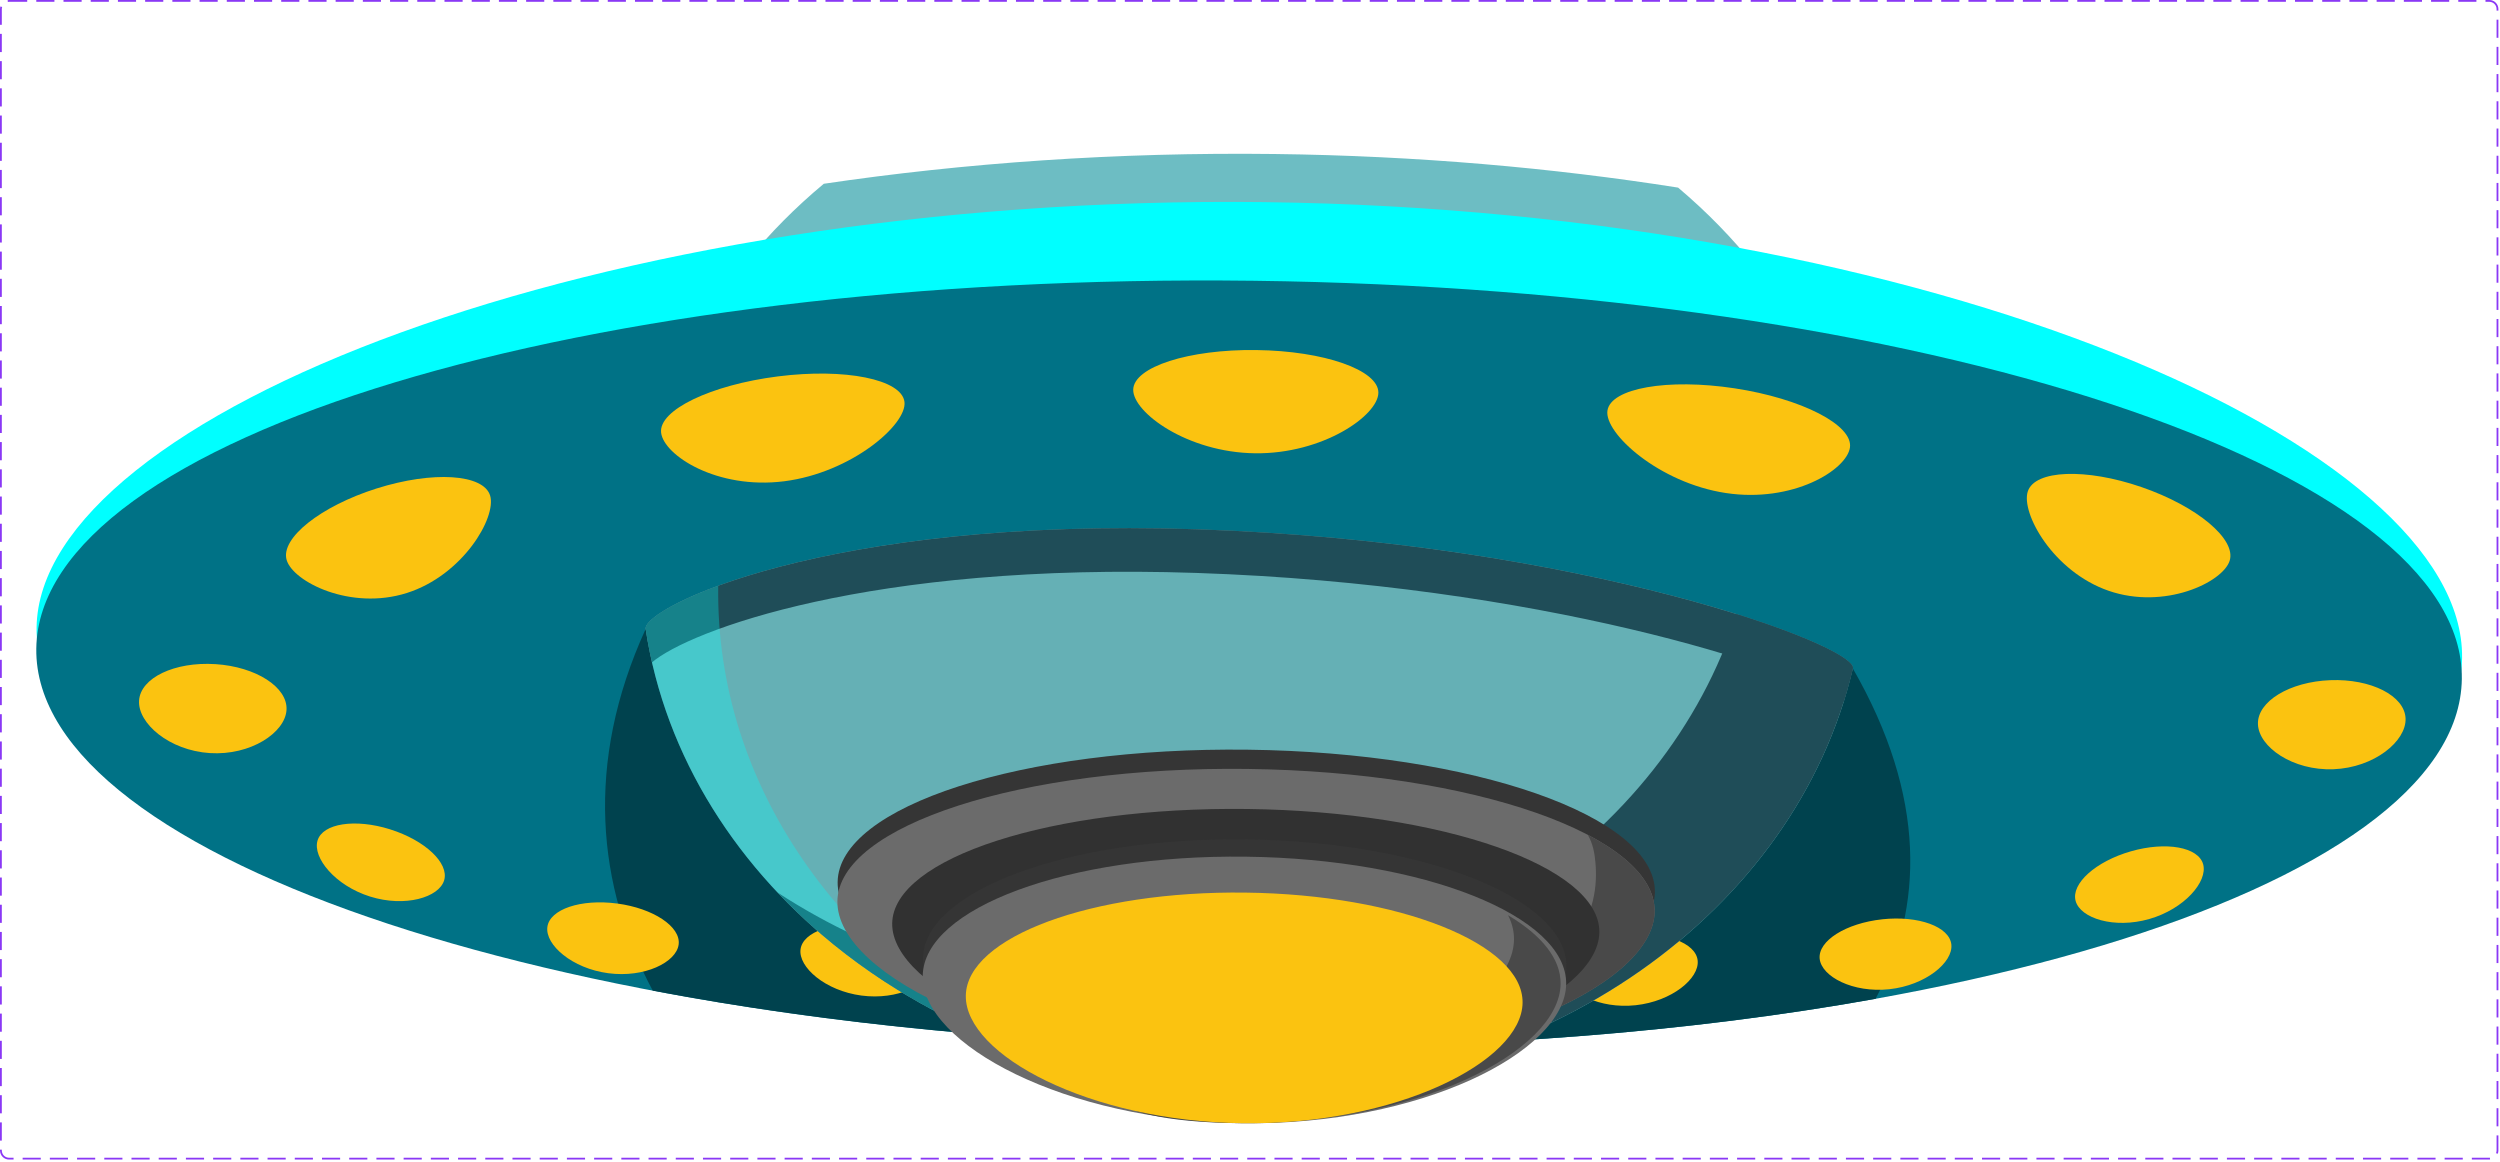
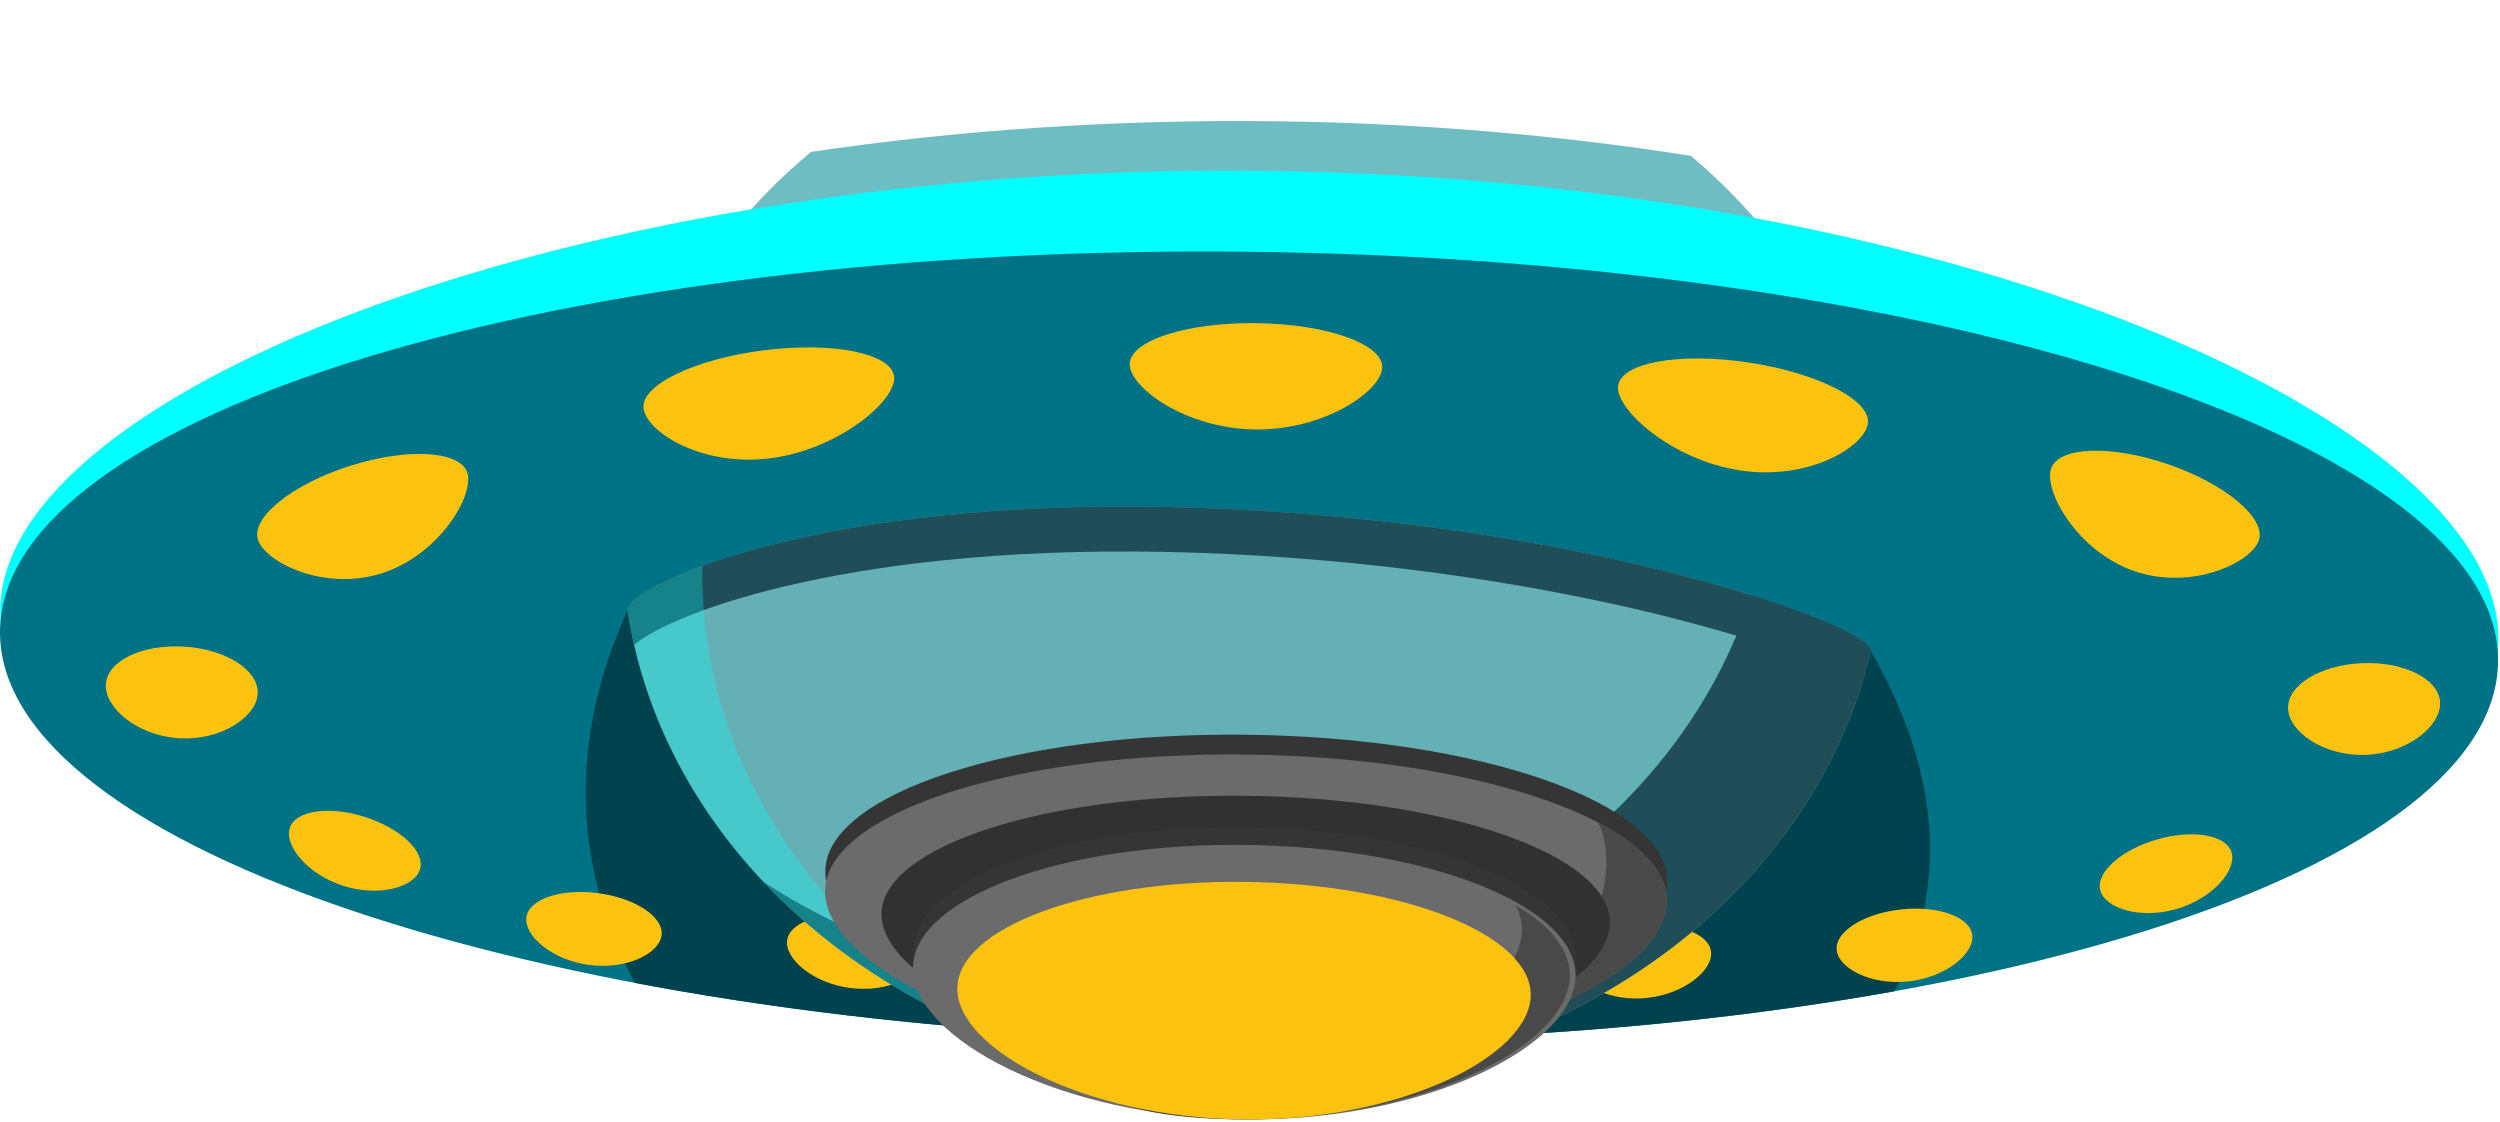
- <svg xmlns="http://www.w3.org/2000/svg" width="1378" height="640" viewBox="0 0 1378 640" fill="none">
-   <rect x="0.5" y="0.5" width="1376.11" height="638.148" rx="4.5" stroke="#8A38F5" stroke-dasharray="10 5" />
-   <path fill-rule="evenodd" clip-rule="evenodd" d="M692.795 20.031C879.016 22.351 1028.59 154.171 1026.59 314.211C1024.6 474.251 871.785 602.291 685.555 599.971C499.335 597.651 349.765 465.831 351.765 305.791C353.765 145.751 506.575 17.711 692.795 20.031Z" fill="url(#paint0_radial_214_194)" />
-   <path fill-rule="evenodd" clip-rule="evenodd" d="M454.075 101.291C531.335 89.861 615.325 83.801 702.795 84.891C780.995 85.871 855.735 92.481 924.965 103.411C988.515 157.021 1027.6 231.881 1026.57 314.211C1025.6 392.131 988.885 462.471 929.955 513.861C855.815 520.571 775.405 523.631 691.465 522.581C603.255 521.481 519.075 515.951 442.055 506.591C385.205 453.861 350.785 383.121 351.755 305.801C352.755 225.401 391.815 153.081 454.065 101.301L454.075 101.291Z" fill="#6DBDC3" />
-   <path fill-rule="evenodd" clip-rule="evenodd" d="M697.515 111.421C1066.45 116.021 1358.55 246.091 1357.1 362.611C1355.66 479.131 1055.14 553.701 686.205 549.101C317.265 544.501 18.705 462.441 20.165 345.931C21.615 229.411 328.585 106.811 697.525 111.411L697.515 111.421Z" fill="#00FFFF" />
-   <path fill-rule="evenodd" clip-rule="evenodd" d="M691.115 154.761C1060.06 159.361 1358.41 257.691 1356.96 374.211C1355.51 490.721 1054.8 581.591 685.845 576.991C316.905 572.391 18.555 474.051 20.005 357.541C21.455 241.021 322.165 150.161 691.115 154.761Z" fill="#007286" />
-   <path fill-rule="evenodd" clip-rule="evenodd" d="M215.016 457.126C195.756 451.076 177.836 453.846 175.026 463.316C172.216 472.776 184.735 488.146 203.995 494.186C223.255 500.226 241.995 494.676 244.815 485.226C247.635 475.766 234.286 463.176 215.026 457.136L215.016 457.126Z" fill="#FBC310" />
-   <path fill-rule="evenodd" clip-rule="evenodd" d="M118.666 366.072C96.236 364.642 77.416 373.642 76.656 386.162C75.896 398.682 93.256 413.672 115.686 415.102C138.116 416.532 157.166 403.852 157.926 391.332C158.686 378.812 141.106 367.492 118.676 366.062L118.666 366.072Z" fill="#FBC310" />
-   <path fill-rule="evenodd" clip-rule="evenodd" d="M207.601 269.236C176.651 279.036 154.431 296.716 158.011 308.706C161.591 320.696 193.231 336.666 224.181 326.876C255.131 317.086 273.761 285.196 270.171 273.216C266.591 261.226 238.551 259.456 207.601 269.246V269.236Z" fill="#FBC310" />
-   <path fill-rule="evenodd" clip-rule="evenodd" d="M359.805 546.051C329.125 488.671 322.105 420.621 355.885 346.721C360.755 336.071 454.415 284.831 659.825 291.741C872.215 298.891 1015.05 357.631 1021.29 368.471C1061.99 439.261 1060.39 500.151 1033.82 550.541C932.275 568.801 813.115 578.581 685.855 576.991C567.365 575.511 456.145 564.361 359.805 546.051Z" fill="#00424E" />
-   <path fill-rule="evenodd" clip-rule="evenodd" d="M956.095 214.041C992.985 219.651 1021.48 234.271 1019.69 246.681C1017.9 259.091 988.135 277.361 951.245 271.751C914.355 266.141 884.225 238.771 886.015 226.361C887.805 213.961 919.205 208.431 956.095 214.041Z" fill="#FBC310" />
-   <path fill-rule="evenodd" clip-rule="evenodd" d="M428.795 207.471C391.775 212.161 362.935 226.071 364.405 238.511C365.885 250.961 395.185 269.961 432.205 265.281C469.225 260.591 500.035 233.981 498.545 221.531C497.065 209.081 465.805 202.781 428.795 207.471Z" fill="#FBC310" />
-   <path fill-rule="evenodd" clip-rule="evenodd" d="M1180.37 268.471C1211.07 279.041 1232.84 297.271 1228.96 309.161C1225.08 321.051 1193.06 336.241 1162.36 325.671C1131.66 315.101 1113.84 282.771 1117.72 270.881C1121.6 258.991 1149.67 257.911 1180.37 268.471Z" fill="#FBC310" />
-   <path fill-rule="evenodd" clip-rule="evenodd" d="M1284.45 374.911C1306.91 374.041 1325.5 383.511 1325.95 396.041C1326.4 408.571 1308.67 423.131 1286.21 424.001C1263.75 424.871 1245.03 411.721 1244.58 399.191C1244.13 386.661 1262 375.781 1284.45 374.911Z" fill="#FBC310" />
-   <path fill-rule="evenodd" clip-rule="evenodd" d="M1174.56 469.241C1193.96 463.681 1211.81 466.901 1214.39 476.421C1216.96 485.951 1204.06 501.001 1184.66 506.561C1165.26 512.121 1146.66 506.111 1144.08 496.581C1141.5 487.061 1155.16 474.801 1174.56 469.241Z" fill="#FBC310" />
-   <path fill-rule="evenodd" clip-rule="evenodd" d="M1037.49 506.711C1057.53 504.561 1074.59 510.801 1075.59 520.641C1076.58 530.481 1061.42 543.101 1041.39 545.261C1021.36 547.411 1004 538.281 1003 528.451C1002.01 518.611 1017.46 508.881 1037.49 506.721V506.711Z" fill="#FBC310" />
-   <path fill-rule="evenodd" clip-rule="evenodd" d="M340.135 498.021C320.165 495.371 302.945 501.181 301.705 510.991C300.465 520.801 315.315 533.801 335.285 536.441C355.255 539.091 372.835 530.401 374.075 520.591C375.315 510.781 360.105 500.661 340.135 498.011V498.021Z" fill="#FBC310" />
-   <path fill-rule="evenodd" clip-rule="evenodd" d="M897.665 515.531C917.695 513.381 934.765 519.621 935.755 529.461C936.745 539.301 921.585 551.921 901.555 554.081C881.525 556.231 864.165 547.101 863.165 537.271C862.175 527.431 877.625 517.701 897.665 515.541V515.531Z" fill="#FBC310" />
-   <path fill-rule="evenodd" clip-rule="evenodd" d="M479.685 510.321C459.715 507.671 442.495 513.481 441.255 523.291C440.015 533.101 454.855 546.101 474.835 548.751C494.805 551.401 512.385 542.711 513.625 532.901C514.865 523.091 499.655 512.971 479.675 510.321H479.685Z" fill="#FBC310" />
-   <path fill-rule="evenodd" clip-rule="evenodd" d="M355.885 346.721C354.125 335.141 454.415 284.831 659.825 291.741C872.215 298.891 1024.13 356.291 1021.28 368.471C989.985 502.221 851.475 602.041 686.855 599.991C516.775 597.871 377.265 487.731 355.885 346.721Z" fill="#65B0B5" />
-   <path fill-rule="evenodd" clip-rule="evenodd" d="M359.375 365.101C357.985 359.031 356.825 352.901 355.885 346.711C354.125 335.131 454.415 284.821 659.825 291.731C872.215 298.881 1024.13 356.281 1021.28 368.461C1019.83 374.671 1018.15 380.811 1016.24 386.861C989.005 368.111 848.095 322.151 659.525 315.801C478.795 309.711 379.445 347.931 359.375 365.091V365.101Z" fill="#1F4D58" />
-   <path fill-rule="evenodd" clip-rule="evenodd" d="M957.265 338.511C999.105 351.641 1022.41 363.621 1021.28 368.461C989.985 502.211 851.475 602.031 686.855 599.981C582.545 598.681 489.725 556.751 428.615 491.981C484.185 528.231 553.155 550.121 628.065 551.051C784.805 553.011 917.865 462.611 957.265 338.511Z" fill="#1F4D58" />
-   <path opacity="0.3" fill-rule="evenodd" clip-rule="evenodd" d="M395.885 322.861V323.431C394.505 432.881 464.035 529.141 567.695 579.791C455.045 541.551 371.985 452.881 355.885 346.721C355.235 342.441 368.515 332.881 395.885 322.861Z" fill="#00FFFF" />
-   <path fill-rule="evenodd" clip-rule="evenodd" d="M687.885 413.231C812.205 414.781 912.705 449.981 912.185 491.781C911.665 533.581 810.165 578.541 685.845 576.991C561.535 575.441 461.175 527.971 461.705 486.161C462.225 444.361 563.575 411.681 687.895 413.231H687.885Z" fill="#353535" />
-   <path fill-rule="evenodd" clip-rule="evenodd" d="M687.755 423.841C812.075 425.391 912.575 460.591 912.055 502.391C911.535 544.191 810.035 589.151 685.715 587.601C561.405 586.051 461.045 538.581 461.575 496.771C462.095 454.961 563.445 422.281 687.755 423.831V423.841Z" fill="#6B6B6B" />
-   <path fill-rule="evenodd" clip-rule="evenodd" d="M875.175 460.141C898.655 472.411 912.245 486.951 912.055 502.391C911.535 544.191 810.035 589.151 685.715 587.601C631.405 586.921 590.115 568.191 666.335 569.141C790.655 570.691 885.965 545.121 879.375 475.121C878.895 470.031 877.995 465.001 875.175 460.131V460.141Z" fill="#494949" />
-   <path fill-rule="evenodd" clip-rule="evenodd" d="M687.485 445.911C795.055 447.251 882.015 477.711 881.565 513.881C881.115 550.051 793.285 588.951 685.715 587.611C578.155 586.271 491.325 545.191 491.775 509.021C492.225 472.851 579.925 444.571 687.485 445.911Z" fill="#313131" />
-   <path fill-rule="evenodd" clip-rule="evenodd" d="M686.905 462.671C784.775 463.891 863.865 495.331 863.395 532.831C862.925 570.331 782.945 610.801 685.075 609.581C587.195 608.361 508.255 565.911 508.725 528.401C509.195 490.891 589.035 461.441 686.905 462.661V462.671Z" fill="#353535" />
-   <path fill-rule="evenodd" clip-rule="evenodd" d="M686.785 472.201C784.655 473.421 863.745 504.861 863.275 542.371C862.805 579.881 782.825 620.351 684.955 619.121C587.085 617.901 508.135 575.451 508.605 537.941C509.065 500.441 588.915 470.981 686.785 472.201Z" fill="#6B6B6B" />
-   <path fill-rule="evenodd" clip-rule="evenodd" d="M831.225 504.471C849.695 515.451 860.375 528.471 860.205 542.331C859.735 579.841 779.755 620.301 681.885 619.081C600.065 618.061 596.185 593.911 656.195 594.661C754.065 595.881 834.045 555.411 834.515 517.911C834.575 513.321 833.445 508.831 831.235 504.471H831.225Z" fill="#494949" />
-   <path fill-rule="evenodd" clip-rule="evenodd" d="M686.535 492.001C771.225 493.051 839.645 520.261 839.245 552.711C838.835 585.161 769.635 620.181 684.945 619.121C600.255 618.071 531.955 581.331 532.355 548.881C532.765 516.431 601.845 490.941 686.525 492.001H686.535Z" fill="#FBC310" />
-   <path fill-rule="evenodd" clip-rule="evenodd" d="M692.483 192.949C729.773 193.409 759.923 203.969 759.763 216.509C759.603 229.049 729.063 250.319 691.773 249.849C654.483 249.389 624.483 227.359 624.633 214.819C624.793 202.279 655.193 192.469 692.483 192.939V192.949Z" fill="#FBC310" />
+ <svg xmlns="http://www.w3.org/2000/svg" width="1338" height="600" viewBox="0 0 1338 600" fill="none">
+   <path fill-rule="evenodd" clip-rule="evenodd" d="M672.796 0.031C859.016 2.351 1008.59 134.171 1006.59 294.211C1004.6 454.251 851.786 582.291 665.556 579.971C479.336 577.651 329.766 445.831 331.766 285.791C333.766 125.751 486.576 -2.289 672.796 0.031Z" fill="url(#paint0_radial_328_412)" />
+   <path fill-rule="evenodd" clip-rule="evenodd" d="M434.074 81.291C511.334 69.861 595.324 63.801 682.794 64.891C760.994 65.871 835.734 72.481 904.964 83.411C968.514 137.021 1007.6 211.881 1006.57 294.211C1005.6 372.131 968.884 442.471 909.954 493.861C835.814 500.571 755.404 503.631 671.464 502.581C583.254 501.481 499.074 495.951 422.054 486.591C365.204 433.861 330.784 363.121 331.754 285.801C332.754 205.401 371.814 133.081 434.064 81.301L434.074 81.291Z" fill="#6DBDC3" />
+   <path fill-rule="evenodd" clip-rule="evenodd" d="M677.515 91.421C1046.46 96.021 1338.56 226.091 1337.11 342.611C1335.66 459.131 1035.15 533.701 666.205 529.101C297.265 524.501 -1.295 442.441 0.165 325.931C1.615 209.411 308.585 86.811 677.525 91.411L677.515 91.421Z" fill="#00FFFF" />
+   <path fill-rule="evenodd" clip-rule="evenodd" d="M671.115 134.761C1040.06 139.361 1338.41 237.691 1336.96 354.211C1335.51 470.721 1034.8 561.591 665.845 556.991C296.905 552.391 -1.445 454.051 0.005 337.541C1.455 221.021 302.165 130.161 671.115 134.761Z" fill="#007286" />
+   <path fill-rule="evenodd" clip-rule="evenodd" d="M195.016 437.126C175.756 431.076 157.836 433.846 155.026 443.316C152.216 452.776 164.736 468.146 183.996 474.186C203.256 480.226 221.996 474.676 224.816 465.226C227.636 455.766 214.286 443.176 195.026 437.136L195.016 437.126Z" fill="#FBC310" />
+   <path fill-rule="evenodd" clip-rule="evenodd" d="M98.667 346.072C76.237 344.642 57.417 353.642 56.657 366.162C55.897 378.682 73.257 393.672 95.687 395.102C118.117 396.532 137.167 383.852 137.927 371.332C138.687 358.812 121.107 347.492 98.677 346.062L98.667 346.072Z" fill="#FBC310" />
+   <path fill-rule="evenodd" clip-rule="evenodd" d="M187.601 249.236C156.651 259.036 134.431 276.716 138.011 288.706C141.591 300.696 173.231 316.666 204.181 306.876C235.131 297.086 253.761 265.196 250.171 253.216C246.591 241.226 218.551 239.456 187.601 249.246V249.236Z" fill="#FBC310" />
+   <path fill-rule="evenodd" clip-rule="evenodd" d="M339.805 526.051C309.125 468.671 302.105 400.621 335.885 326.721C340.755 316.071 434.415 264.831 639.825 271.741C852.215 278.891 995.045 337.631 1001.29 348.471C1041.99 419.261 1040.39 480.151 1013.82 530.541C912.275 548.801 793.115 558.581 665.855 556.991C547.365 555.511 436.145 544.361 339.805 526.051Z" fill="#00424E" />
+   <path fill-rule="evenodd" clip-rule="evenodd" d="M936.097 194.041C972.987 199.651 1001.48 214.271 999.687 226.681C997.897 239.091 968.137 257.361 931.247 251.751C894.357 246.141 864.227 218.771 866.017 206.361C867.807 193.961 899.207 188.431 936.097 194.041Z" fill="#FBC310" />
+   <path fill-rule="evenodd" clip-rule="evenodd" d="M408.795 187.471C371.775 192.161 342.935 206.071 344.405 218.511C345.885 230.961 375.185 249.961 412.205 245.281C449.225 240.591 480.035 213.981 478.545 201.531C477.065 189.081 445.805 182.781 408.795 187.471Z" fill="#FBC310" />
+   <path fill-rule="evenodd" clip-rule="evenodd" d="M1160.36 248.471C1191.06 259.041 1212.83 277.271 1208.95 289.161C1205.07 301.051 1173.05 316.241 1142.35 305.671C1111.65 295.101 1093.83 262.771 1097.71 250.881C1101.59 238.991 1129.66 237.911 1160.36 248.471Z" fill="#FBC310" />
+   <path fill-rule="evenodd" clip-rule="evenodd" d="M1264.44 354.911C1286.9 354.041 1305.49 363.511 1305.94 376.041C1306.39 388.571 1288.66 403.131 1266.2 404.001C1243.74 404.871 1225.02 391.721 1224.57 379.191C1224.12 366.661 1241.99 355.781 1264.44 354.911Z" fill="#FBC310" />
+   <path fill-rule="evenodd" clip-rule="evenodd" d="M1154.57 449.241C1173.97 443.681 1191.82 446.901 1194.4 456.421C1196.97 465.951 1184.07 481.001 1164.67 486.561C1145.27 492.121 1126.67 486.111 1124.09 476.581C1121.51 467.061 1135.17 454.801 1154.57 449.241Z" fill="#FBC310" />
+   <path fill-rule="evenodd" clip-rule="evenodd" d="M1017.48 486.711C1037.52 484.561 1054.58 490.801 1055.58 500.641C1056.57 510.481 1041.41 523.101 1021.38 525.261C1001.35 527.411 983.994 518.281 982.994 508.451C982.004 498.611 997.454 488.881 1017.48 486.721V486.711Z" fill="#FBC310" />
+   <path fill-rule="evenodd" clip-rule="evenodd" d="M320.135 478.021C300.165 475.371 282.945 481.181 281.705 490.991C280.465 500.801 295.315 513.801 315.285 516.441C335.255 519.091 352.835 510.401 354.075 500.591C355.315 490.781 340.105 480.661 320.135 478.011V478.021Z" fill="#FBC310" />
+   <path fill-rule="evenodd" clip-rule="evenodd" d="M877.666 495.531C897.696 493.381 914.766 499.621 915.756 509.461C916.746 519.301 901.586 531.921 881.556 534.081C861.526 536.231 844.166 527.101 843.166 517.271C842.176 507.431 857.626 497.701 877.666 495.541V495.531Z" fill="#FBC310" />
+   <path fill-rule="evenodd" clip-rule="evenodd" d="M459.686 490.321C439.716 487.671 422.496 493.481 421.256 503.291C420.016 513.101 434.856 526.101 454.836 528.751C474.806 531.401 492.386 522.711 493.626 512.901C494.866 503.091 479.656 492.971 459.676 490.321H459.686Z" fill="#FBC310" />
+   <path fill-rule="evenodd" clip-rule="evenodd" d="M335.886 326.721C334.126 315.141 434.416 264.831 639.826 271.741C852.216 278.891 1004.14 336.291 1001.29 348.471C969.986 482.221 831.476 582.041 666.856 579.991C496.776 577.871 357.266 467.731 335.886 326.721Z" fill="#65B0B5" />
+   <path fill-rule="evenodd" clip-rule="evenodd" d="M339.376 345.101C337.986 339.031 336.826 332.901 335.886 326.711C334.126 315.131 434.416 264.821 639.826 271.731C852.216 278.881 1004.14 336.281 1001.29 348.461C999.836 354.671 998.146 360.811 996.236 366.861C969.006 348.111 828.096 302.151 639.526 295.801C458.796 289.711 359.446 327.931 339.376 345.091V345.101Z" fill="#1F4D58" />
+   <path fill-rule="evenodd" clip-rule="evenodd" d="M937.265 318.511C979.105 331.641 1002.42 343.621 1001.29 348.461C969.985 482.211 831.475 582.031 666.855 579.981C562.545 578.681 469.725 536.751 408.615 471.981C464.185 508.231 533.155 530.121 608.065 531.051C764.805 533.011 897.865 442.611 937.265 318.511Z" fill="#1F4D58" />
+   <path opacity="0.3" fill-rule="evenodd" clip-rule="evenodd" d="M375.886 302.861V303.431C374.506 412.881 444.036 509.141 547.696 559.791C435.046 521.551 351.986 432.881 335.886 326.721C335.236 322.441 348.516 312.881 375.886 302.861Z" fill="#00FFFF" />
+   <path fill-rule="evenodd" clip-rule="evenodd" d="M667.887 393.231C792.207 394.781 892.707 429.981 892.187 471.781C891.667 513.581 790.167 558.541 665.847 556.991C541.537 555.441 441.177 507.971 441.707 466.161C442.227 424.361 543.577 391.681 667.897 393.231H667.887Z" fill="#353535" />
+   <path fill-rule="evenodd" clip-rule="evenodd" d="M667.756 403.841C792.076 405.391 892.576 440.591 892.056 482.391C891.536 524.191 790.036 569.151 665.716 567.601C541.406 566.051 441.046 518.581 441.576 476.771C442.096 434.961 543.446 402.281 667.756 403.831V403.841Z" fill="#6B6B6B" />
+   <path fill-rule="evenodd" clip-rule="evenodd" d="M855.176 440.141C878.656 452.411 892.246 466.951 892.056 482.391C891.536 524.191 790.036 569.151 665.716 567.601C611.406 566.921 570.116 548.191 646.336 549.141C770.656 550.691 865.966 525.121 859.376 455.121C858.896 450.031 857.996 445.001 855.176 440.131V440.141Z" fill="#494949" />
+   <path fill-rule="evenodd" clip-rule="evenodd" d="M667.487 425.911C775.057 427.251 862.017 457.711 861.567 493.881C861.117 530.051 773.287 568.951 665.717 567.611C558.157 566.271 471.327 525.191 471.777 489.021C472.227 452.851 559.927 424.571 667.487 425.911Z" fill="#313131" />
+   <path fill-rule="evenodd" clip-rule="evenodd" d="M666.907 442.671C764.777 443.891 843.867 475.331 843.397 512.831C842.927 550.331 762.947 590.801 665.077 589.581C567.197 588.361 488.257 545.911 488.727 508.401C489.197 470.891 569.037 441.441 666.907 442.661V442.671Z" fill="#353535" />
+   <path fill-rule="evenodd" clip-rule="evenodd" d="M666.786 452.201C764.656 453.421 843.746 484.861 843.276 522.371C842.806 559.881 762.826 600.351 664.956 599.121C567.086 597.901 488.136 555.451 488.606 517.941C489.066 480.441 568.916 450.981 666.786 452.201Z" fill="#6B6B6B" />
+   <path fill-rule="evenodd" clip-rule="evenodd" d="M811.225 484.471C829.695 495.451 840.375 508.471 840.205 522.331C839.735 559.841 759.755 600.301 661.885 599.081C580.065 598.061 576.185 573.911 636.195 574.661C734.065 575.881 814.045 535.411 814.515 497.911C814.575 493.321 813.445 488.831 811.235 484.471H811.225Z" fill="#494949" />
+   <path fill-rule="evenodd" clip-rule="evenodd" d="M666.537 472.001C751.227 473.051 819.647 500.261 819.247 532.711C818.837 565.161 749.637 600.181 664.947 599.121C580.257 598.071 511.957 561.331 512.357 528.881C512.767 496.431 581.847 470.941 666.527 472.001H666.537Z" fill="#FBC310" />
+   <path fill-rule="evenodd" clip-rule="evenodd" d="M672.483 172.949C709.773 173.409 739.923 183.969 739.763 196.509C739.603 209.049 709.063 230.319 671.773 229.849C634.483 229.389 604.483 207.359 604.633 194.819C604.793 182.279 635.193 172.469 672.483 172.939V172.949Z" fill="#FBC310" />
  <defs>
-     <radialGradient id="paint0_radial_214_194" cx="0" cy="0" r="1" gradientUnits="userSpaceOnUse" gradientTransform="translate(689.161 309.891) rotate(-15.2) scale(314.67 314.67)">
+     <radialGradient id="paint0_radial_328_412" cx="0" cy="0" r="1" gradientUnits="userSpaceOnUse" gradientTransform="translate(669.161 289.891) rotate(-15.2) scale(314.67 314.67)">
      <stop stop-color="white" />
      <stop offset="1" stop-color="white" stop-opacity="0.1" />
    </radialGradient>
  </defs>
</svg>
